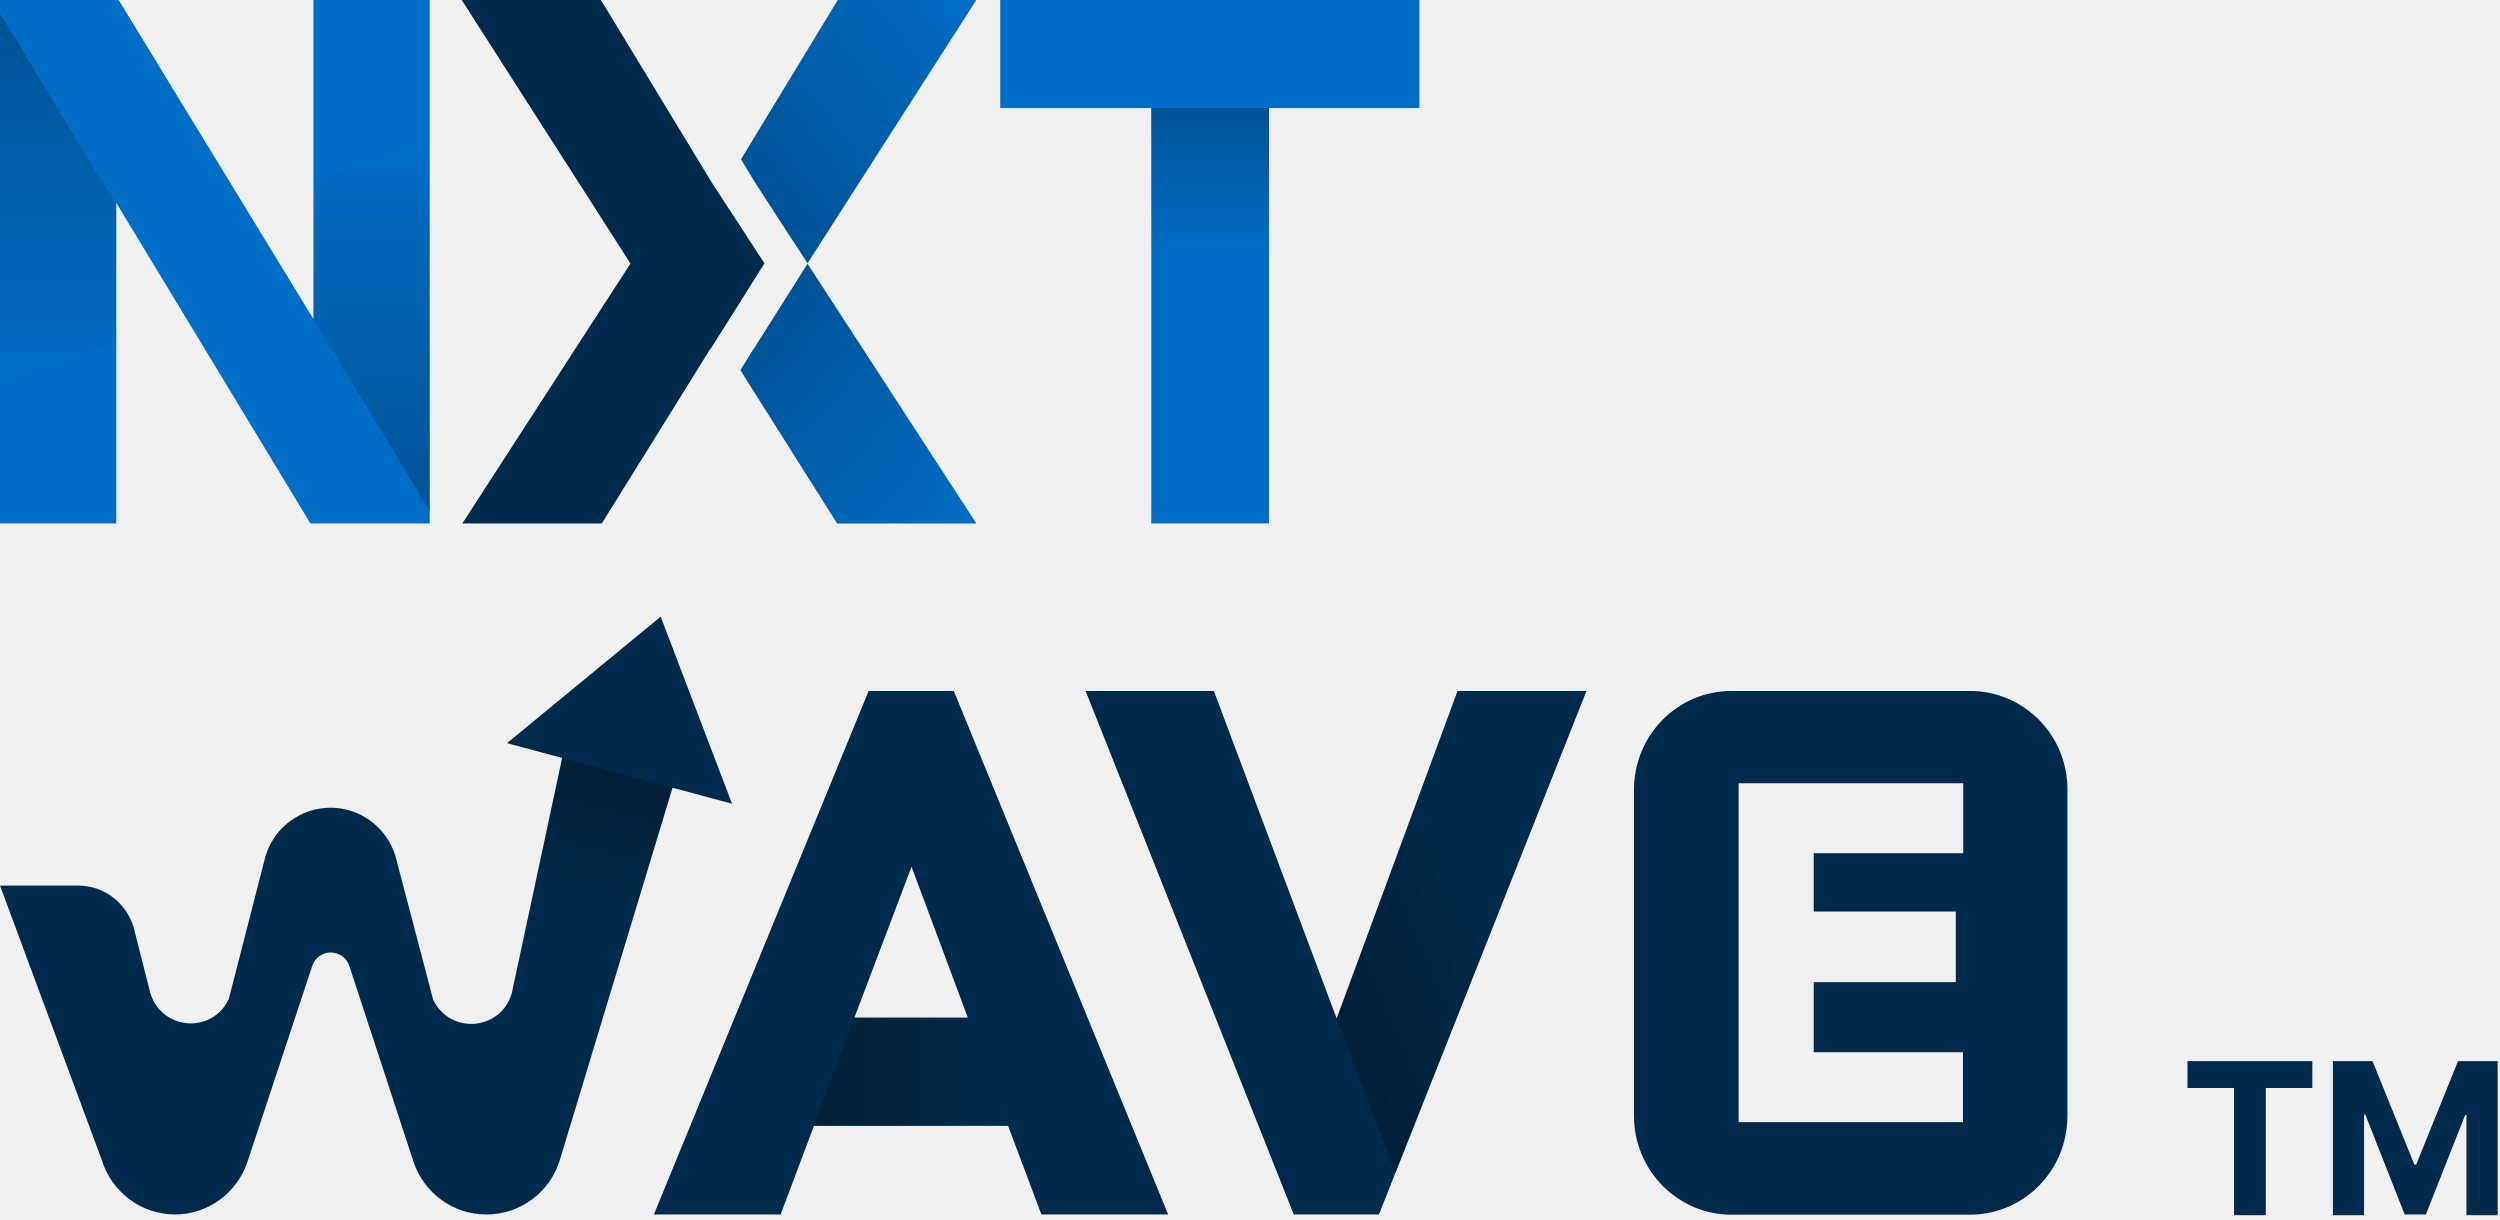
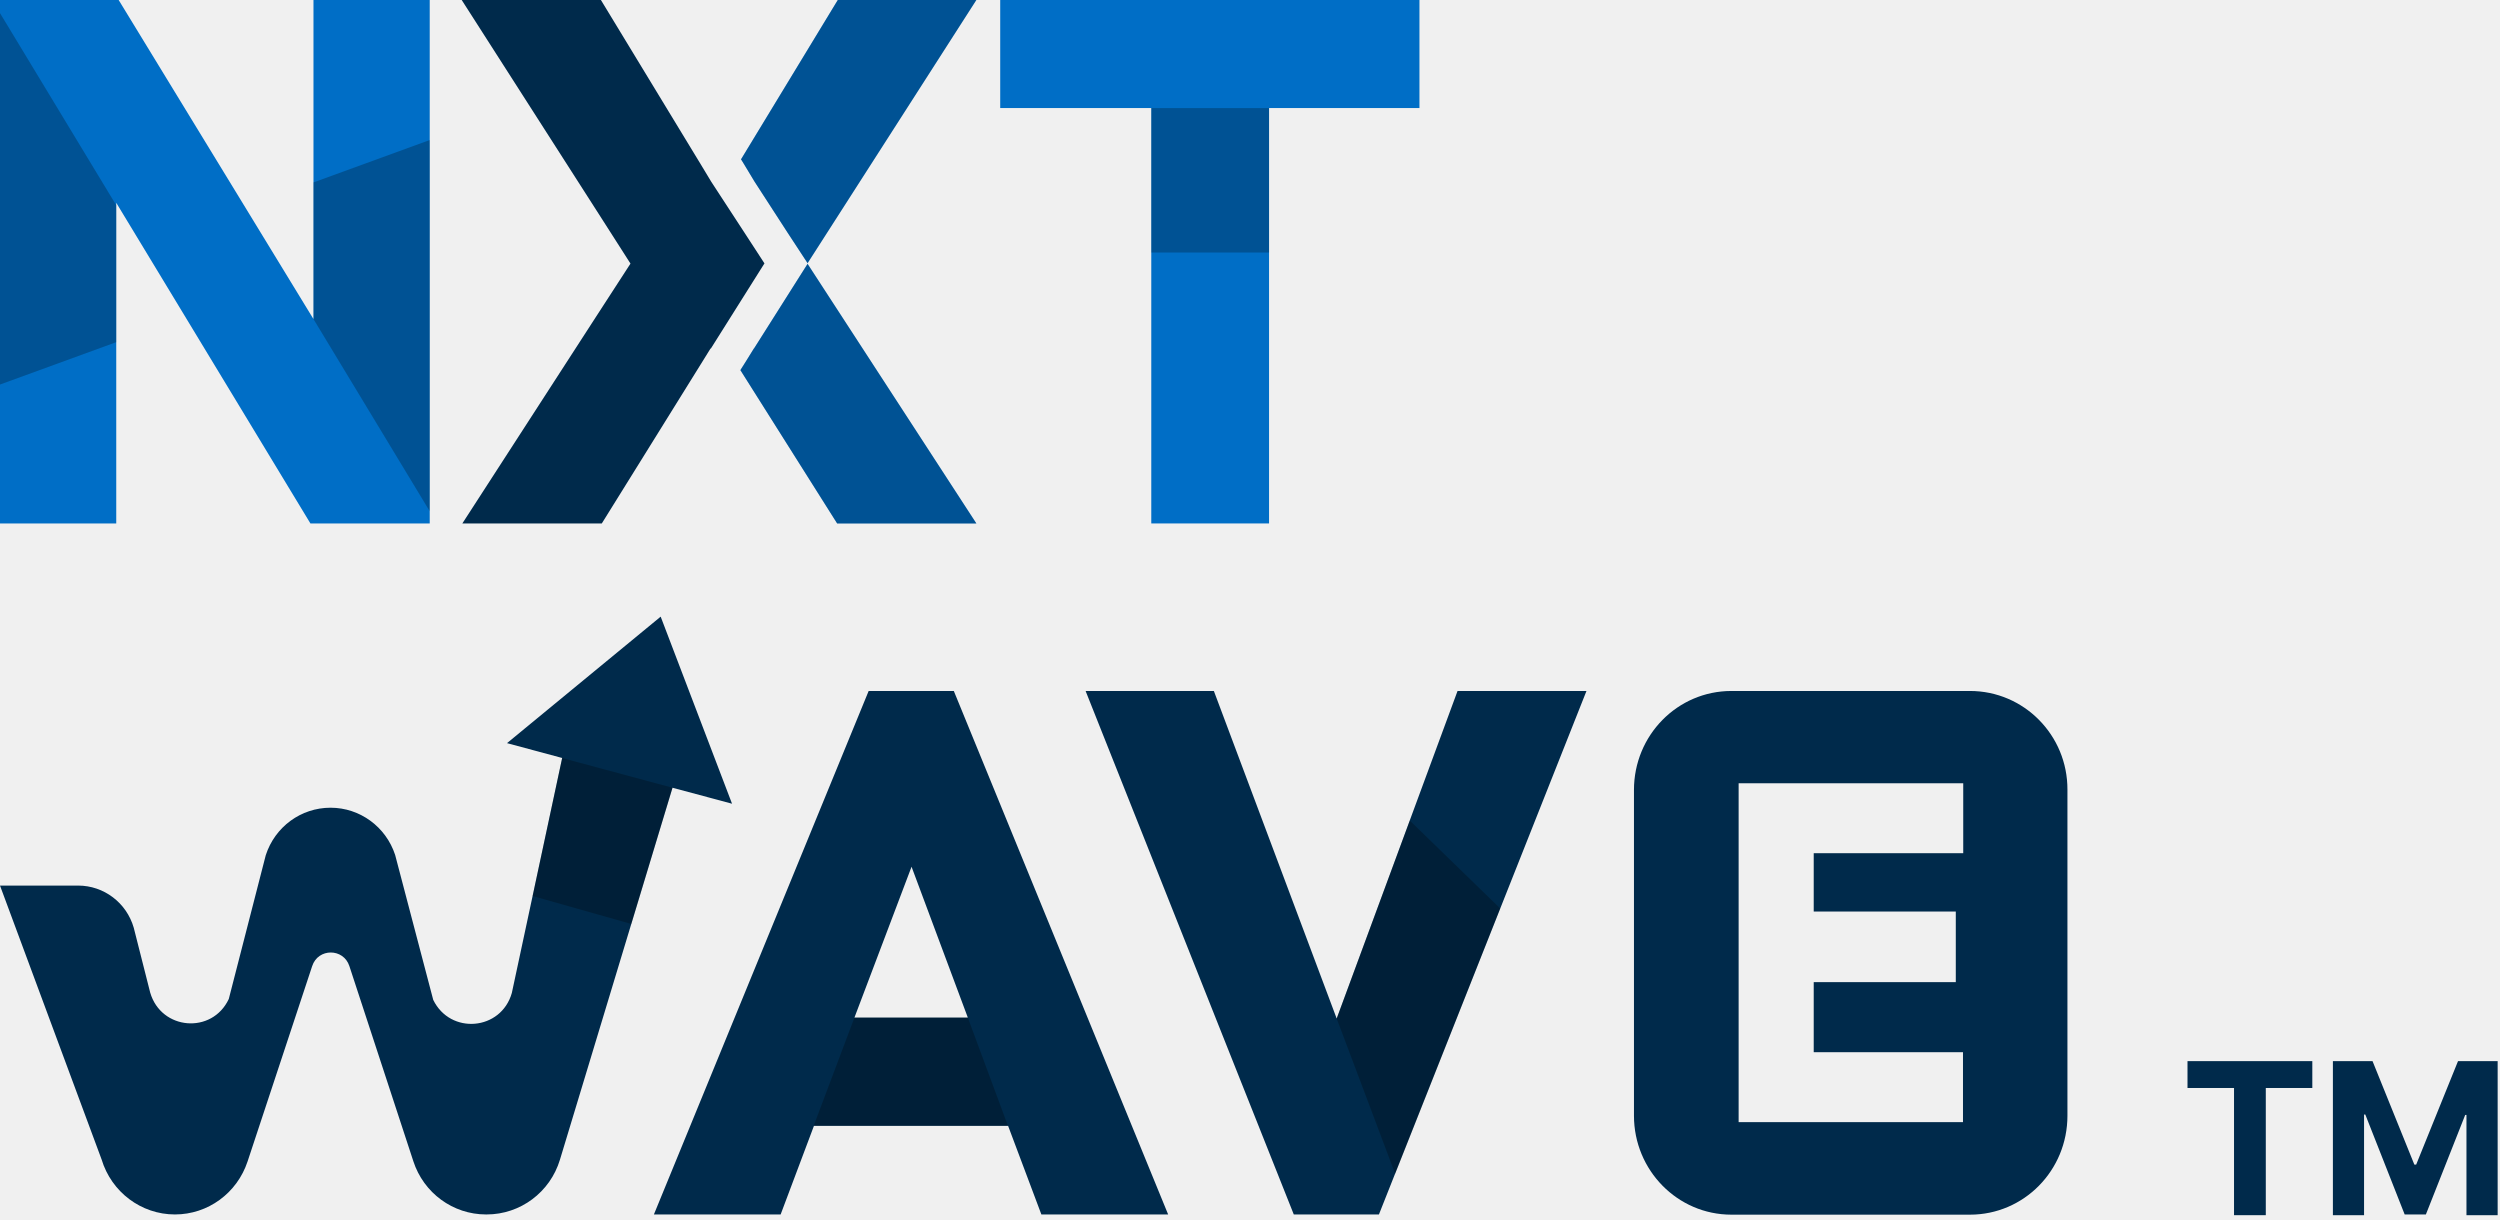
<svg xmlns="http://www.w3.org/2000/svg" width="82" height="40" viewBox="0 0 82 40" fill="none">
-   <g clip-path="url(#clip0_2_135)">
+   <g clipPath="url(#clip0_2_135)">
    <path d="M64.616 22.664H56.79C55.023 22.664 53.594 24.113 53.594 25.91V36.595C53.594 38.385 55.023 39.841 56.79 39.841H64.616C66.383 39.841 67.812 38.393 67.812 36.595V25.903C67.819 24.113 66.383 22.664 64.616 22.664ZM64.386 27.985H59.49V29.899H64.15V32.213H59.49V34.513H64.386V36.806H57.027V25.692H64.394V27.985H64.386Z" fill="#002A4B" />
    <path d="M31.285 22.664H28.492L21.448 39.834H25.605L26.697 36.929H33.066L34.157 39.834H38.315L31.285 22.664ZM28.025 33.378L29.899 28.429L31.745 33.378H28.025Z" fill="#002A4B" />
    <path d="M52.036 22.665L45.229 39.834H42.436L35.608 22.665H39.815L43.843 33.407L47.807 22.665H52.036Z" fill="#002A4B" />
    <path d="M22.058 25.838L18.367 38.036C18.044 39.106 17.068 39.834 15.962 39.834H15.941C14.856 39.834 13.894 39.128 13.557 38.087L11.46 31.689C11.266 31.093 10.433 31.093 10.239 31.689L8.121 38.094C7.776 39.135 6.821 39.834 5.737 39.834C4.631 39.834 3.655 39.099 3.332 38.029L0 29.047H2.563C3.404 29.047 4.15 29.608 4.387 30.43L4.926 32.556C5.285 33.793 6.958 33.931 7.504 32.767L8.717 28.05C9.019 27.119 9.873 26.493 10.842 26.493C11.805 26.493 12.659 27.119 12.961 28.043L14.21 32.796C14.77 33.946 16.436 33.807 16.788 32.57L18.439 24.862L16.63 24.375L21.67 20.226L24.011 26.362L22.058 25.838Z" fill="#002A4B" />
    <path d="M14.095 0V17.169H10.182L3.813 6.652V17.169H6.10352e-05V0H3.892L10.282 10.466V0H14.095Z" fill="#006EC6" />
    <path d="M27.479 0L24.305 5.226L24.341 5.284L24.356 5.306L24.751 5.961L25.835 7.635L26.488 8.632L32.024 0H27.479Z" fill="#006EC6" />
    <path d="M26.488 8.654L24.729 11.434V11.427L24.463 11.856L24.284 12.14L27.458 17.169H32.025L26.488 8.654Z" fill="#006EC6" />
    <path d="M37.762 3.544H32.807V0H46.558V3.544H41.625V17.169H37.762V3.544Z" fill="#006EC6" />
    <path d="M26.489 8.632V8.647V8.654L26.496 8.639L26.489 8.632Z" fill="#006EC6" />
    <path d="M24.421 7.635L23.329 5.961L22.934 5.306L22.92 5.284L19.71 0H15.144L19.703 7.118L20.68 8.646L19.552 10.386L15.165 17.169H19.739L20.78 15.495L20.938 15.241L23.042 11.856L23.308 11.427L23.315 11.434L25.074 8.639L24.421 7.635Z" fill="#002A4B" />
    <path opacity="0.25" d="M27.479 0L24.306 5.226L24.341 5.284L24.356 5.306L24.751 5.961L25.835 7.635L26.489 8.632L32.025 0H27.479Z" fill="url(#paint0_linear_2_135)" />
    <path opacity="0.25" d="M26.489 8.654L24.729 11.434V11.427L24.464 11.857L24.284 12.14L27.458 17.169H32.025L26.489 8.654Z" fill="url(#paint1_linear_2_135)" />
    <path opacity="0.25" d="M18.439 24.863L22.058 25.838L20.708 30.307L17.47 29.39L18.439 24.863Z" fill="url(#paint2_linear_2_135)" />
    <path opacity="0.25" d="M41.625 3.545H37.762V8.283H41.625V3.545Z" fill="url(#paint3_linear_2_135)" />
    <path opacity="0.25" d="M10.282 10.466L14.095 16.769V4.593L10.282 5.983V10.364V10.466Z" fill="url(#paint4_linear_2_135)" />
    <path opacity="0.25" d="M3.813 6.733L0 0.43V12.613L3.813 11.223V6.842V6.733Z" fill="url(#paint5_linear_2_135)" />
    <path opacity="0.25" d="M26.69 36.922L28.025 33.378H31.745L33.059 36.922H26.69Z" fill="url(#paint6_linear_2_135)" />
    <path opacity="0.25" d="M43.843 33.407L45.761 38.502L49.207 29.797L46.242 26.915L43.843 33.407Z" fill="url(#paint7_linear_2_135)" />
    <path d="M71.75 35.686V34.805H75.844V35.686H74.318V39.858H73.276V35.686H71.75Z" fill="#002A4B" />
    <path d="M76.519 34.805H77.819L79.191 38.2H79.25L80.623 34.805H81.923V39.858H80.9V36.569H80.859L79.569 39.834H78.873L77.582 36.557H77.541V39.858H76.519V34.805Z" fill="#002A4B" />
  </g>
  <defs>
    <linearGradient id="paint0_linear_2_135" x1="24.613" y1="6.198" x2="32.261" y2="0.303" gradientUnits="userSpaceOnUse">
      <stop />
-       <stop offset="0.07" stop-opacity="0.93" />
-       <stop offset="1" stop-opacity="0" />
+       <stop offset="0.07" stopOpacity="0.93" />
+       <stop offset="1" stopOpacity="0" />
    </linearGradient>
    <linearGradient id="paint1_linear_2_135" x1="32.008" y1="17.192" x2="24.539" y2="11.008" gradientUnits="userSpaceOnUse">
-       <stop stop-opacity="0" />
-       <stop offset="0.93" stop-opacity="0.93" />
+       <stop stopOpacity="0" />
+       <stop offset="0.93" stopOpacity="0.93" />
      <stop offset="1" />
    </linearGradient>
    <linearGradient id="paint2_linear_2_135" x1="19.058" y1="29.859" x2="20.282" y2="25.354" gradientUnits="userSpaceOnUse">
-       <stop stop-opacity="0" />
+       <stop stopOpacity="0" />
      <stop offset="1" />
    </linearGradient>
    <linearGradient id="paint3_linear_2_135" x1="39.693" y1="8.285" x2="39.693" y2="3.547" gradientUnits="userSpaceOnUse">
-       <stop stop-opacity="0" />
-       <stop offset="0.93" stop-opacity="0.93" />
+       <stop stopOpacity="0" />
+       <stop offset="0.93" stopOpacity="0.93" />
      <stop offset="1" />
    </linearGradient>
    <linearGradient id="paint4_linear_2_135" x1="12.187" y1="16.772" x2="12.187" y2="4.592" gradientUnits="userSpaceOnUse">
      <stop />
-       <stop offset="0.07" stop-opacity="0.93" />
-       <stop offset="1" stop-opacity="0" />
+       <stop offset="0.07" stopOpacity="0.93" />
+       <stop offset="1" stopOpacity="0" />
    </linearGradient>
    <linearGradient id="paint5_linear_2_135" x1="1.908" y1="0.43" x2="1.908" y2="12.61" gradientUnits="userSpaceOnUse">
      <stop />
-       <stop offset="0.07" stop-opacity="0.93" />
-       <stop offset="1" stop-opacity="0" />
+       <stop offset="0.07" stopOpacity="0.93" />
+       <stop offset="1" stopOpacity="0" />
    </linearGradient>
    <linearGradient id="paint6_linear_2_135" x1="26.691" y1="35.152" x2="33.057" y2="35.152" gradientUnits="userSpaceOnUse">
      <stop />
-       <stop offset="0.07" stop-opacity="0.93" />
-       <stop offset="1" stop-opacity="0" />
+       <stop offset="0.07" stopOpacity="0.93" />
+       <stop offset="1" stopOpacity="0" />
    </linearGradient>
    <linearGradient id="paint7_linear_2_135" x1="43.74" y1="33.678" x2="49.777" y2="31.15" gradientUnits="userSpaceOnUse">
      <stop />
-       <stop offset="0.07" stop-opacity="0.93" />
-       <stop offset="1" stop-opacity="0" />
+       <stop offset="0.07" stopOpacity="0.93" />
+       <stop offset="1" stopOpacity="0" />
    </linearGradient>
    <clipPath id="clip0_2_135">
      <rect width="82" height="40" fill="white" />
    </clipPath>
  </defs>
</svg>
